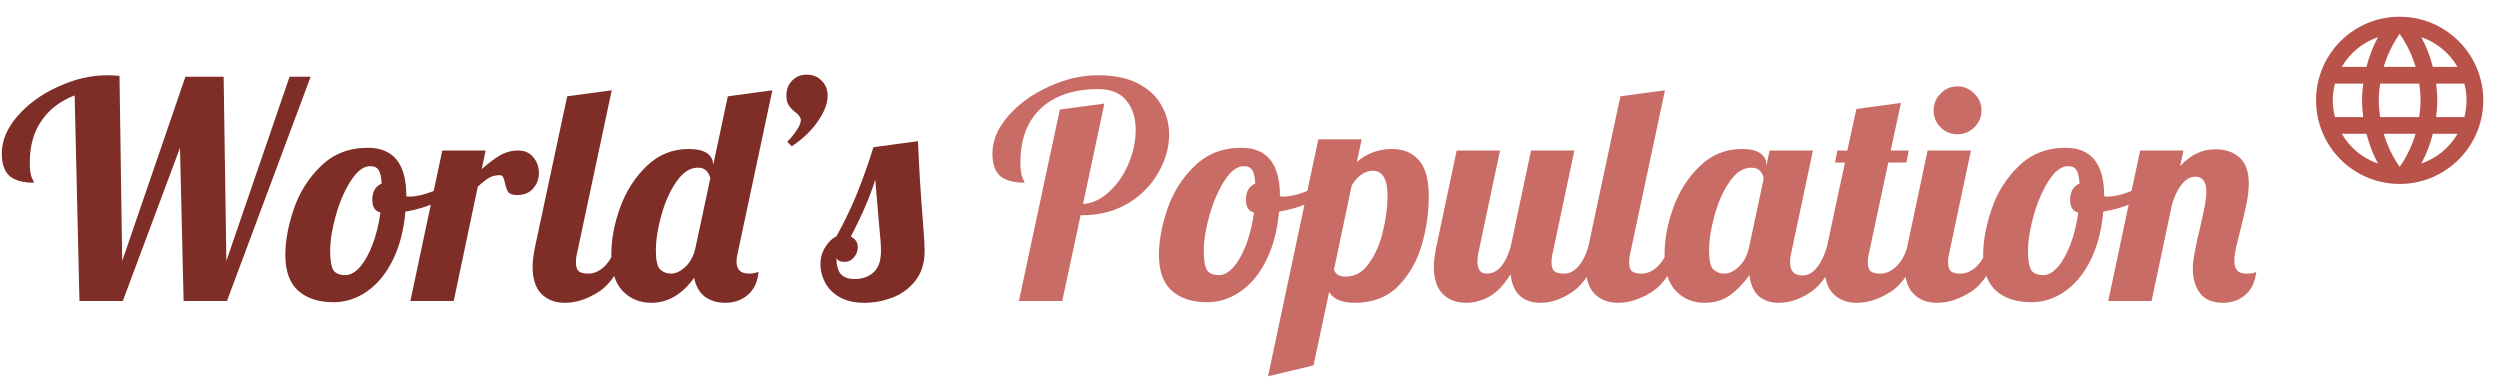
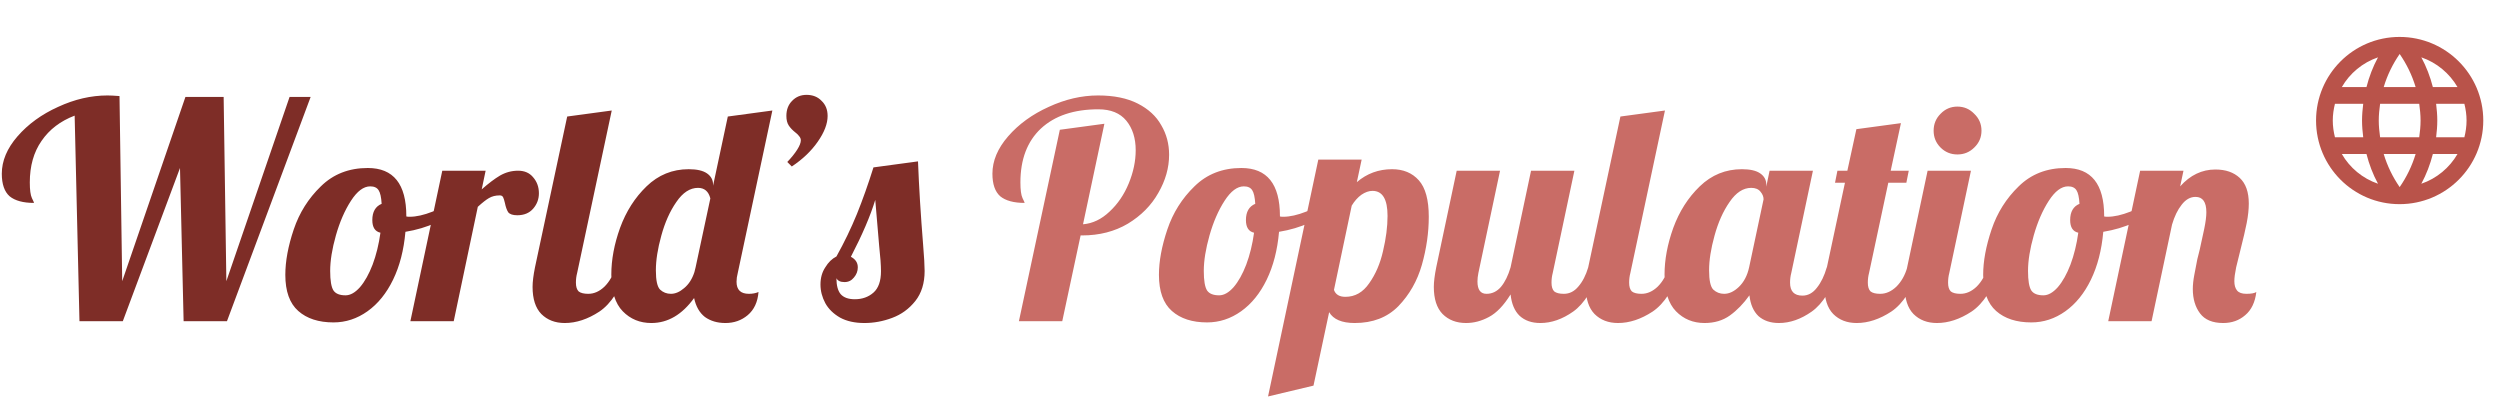
- <svg xmlns="http://www.w3.org/2000/svg" width="299" height="45" viewBox="0 0 299 45" fill="none">
+ <svg xmlns="http://www.w3.org/2000/svg" width="270" height="45" viewBox="0 0 299 45" fill="none">
  <path d="M8.928 11.412C7.224 12.06 5.904 13.068 4.968 14.436C4.032 15.78 3.564 17.436 3.564 19.404C3.564 20.292 3.648 20.916 3.816 21.276C3.984 21.612 4.068 21.804 4.068 21.852C2.772 21.852 1.8 21.588 1.152 21.06C0.528 20.508 0.216 19.608 0.216 18.36C0.216 16.824 0.84 15.336 2.088 13.896C3.36 12.432 4.98 11.256 6.948 10.368C8.916 9.456 10.884 9 12.852 9C13.188 9 13.668 9.024 14.292 9.072L14.616 31.212L22.176 9.18H26.748L27.072 31.212L34.632 9.18H37.152L27.144 36H21.96L21.528 17.676L14.688 36H9.504L8.928 11.412ZM39.885 36.144C38.109 36.144 36.705 35.688 35.673 34.776C34.641 33.864 34.125 32.424 34.125 30.456C34.125 28.824 34.461 27.012 35.133 25.02C35.805 23.028 36.885 21.312 38.373 19.872C39.861 18.408 41.733 17.676 43.989 17.676C47.061 17.676 48.597 19.596 48.597 23.436V23.472C48.669 23.496 48.801 23.508 48.993 23.508C49.785 23.508 50.697 23.304 51.729 22.896C52.761 22.464 53.697 21.948 54.537 21.348L54.861 22.32C54.165 23.064 53.253 23.7 52.125 24.228C51.021 24.732 49.809 25.092 48.489 25.308C48.297 27.492 47.805 29.4 47.013 31.032C46.221 32.664 45.201 33.924 43.953 34.812C42.705 35.7 41.349 36.144 39.885 36.144ZM41.325 32.904C41.901 32.904 42.477 32.58 43.053 31.932C43.629 31.26 44.133 30.36 44.565 29.232C44.997 28.08 45.309 26.808 45.501 25.416C44.853 25.272 44.529 24.768 44.529 23.904C44.529 22.92 44.901 22.272 45.645 21.96C45.597 21.168 45.477 20.628 45.285 20.34C45.093 20.028 44.757 19.872 44.277 19.872C43.485 19.872 42.717 20.448 41.973 21.6C41.229 22.752 40.629 24.132 40.173 25.74C39.717 27.348 39.489 28.764 39.489 29.988C39.489 31.14 39.621 31.92 39.885 32.328C40.149 32.712 40.629 32.904 41.325 32.904ZM52.897 18H58.081L57.613 20.232C58.429 19.512 59.161 18.96 59.809 18.576C60.481 18.192 61.201 18 61.969 18C62.737 18 63.337 18.264 63.769 18.792C64.225 19.32 64.453 19.956 64.453 20.7C64.453 21.396 64.225 22.008 63.769 22.536C63.313 23.064 62.677 23.328 61.861 23.328C61.333 23.328 60.973 23.208 60.781 22.968C60.613 22.704 60.481 22.332 60.385 21.852C60.313 21.54 60.241 21.312 60.169 21.168C60.097 21.024 59.965 20.952 59.773 20.952C59.269 20.952 58.837 21.06 58.477 21.276C58.141 21.468 57.697 21.816 57.145 22.32L54.265 36H49.081L52.897 18ZM67.548 36.216C66.396 36.216 65.46 35.856 64.74 35.136C64.044 34.416 63.696 33.336 63.696 31.896C63.696 31.296 63.792 30.516 63.984 29.556L67.836 11.52L73.164 10.8L69.024 30.24C68.928 30.6 68.88 30.984 68.88 31.392C68.88 31.872 68.988 32.22 69.204 32.436C69.444 32.628 69.828 32.724 70.356 32.724C71.052 32.724 71.7 32.436 72.3 31.86C72.9 31.26 73.332 30.492 73.596 29.556H75.108C74.22 32.148 73.08 33.912 71.688 34.848C70.296 35.76 68.916 36.216 67.548 36.216ZM77.902 36.216C76.534 36.216 75.394 35.748 74.482 34.812C73.57 33.876 73.114 32.412 73.114 30.42C73.114 28.644 73.462 26.784 74.158 24.84C74.878 22.872 75.934 21.216 77.326 19.872C78.742 18.504 80.422 17.82 82.366 17.82C83.35 17.82 84.082 17.988 84.562 18.324C85.042 18.66 85.282 19.104 85.282 19.656V19.8L87.046 11.52L92.374 10.8L88.234 30.24C88.138 30.6 88.09 30.948 88.09 31.284C88.09 32.244 88.582 32.724 89.566 32.724C89.998 32.724 90.382 32.652 90.718 32.508C90.622 33.708 90.19 34.632 89.422 35.28C88.678 35.904 87.79 36.216 86.758 36.216C85.798 36.216 84.982 35.976 84.31 35.496C83.662 34.992 83.23 34.236 83.014 33.228C81.574 35.22 79.87 36.216 77.902 36.216ZM80.242 32.724C80.77 32.724 81.298 32.496 81.826 32.04C82.378 31.584 82.786 30.948 83.05 30.132L83.194 29.556L84.958 21.312C84.742 20.472 84.25 20.052 83.482 20.052C82.522 20.052 81.658 20.616 80.89 21.744C80.122 22.848 79.522 24.192 79.09 25.776C78.658 27.336 78.442 28.716 78.442 29.916C78.442 31.116 78.61 31.884 78.946 32.22C79.306 32.556 79.738 32.724 80.242 32.724ZM94.159 16.956C94.663 16.428 95.059 15.936 95.347 15.48C95.635 15.024 95.779 14.652 95.779 14.364C95.779 14.196 95.719 14.04 95.599 13.896C95.503 13.752 95.347 13.596 95.131 13.428C94.795 13.164 94.531 12.888 94.339 12.6C94.147 12.312 94.051 11.928 94.051 11.448C94.051 10.704 94.279 10.104 94.735 9.648C95.191 9.168 95.767 8.928 96.463 8.928C97.207 8.928 97.807 9.168 98.263 9.648C98.743 10.104 98.983 10.704 98.983 11.448C98.983 12.384 98.587 13.416 97.795 14.544C97.027 15.648 95.995 16.632 94.699 17.496L94.159 16.956ZM103.385 36.216C102.233 36.216 101.261 36 100.469 35.568C99.677 35.112 99.089 34.536 98.705 33.84C98.321 33.12 98.129 32.376 98.129 31.608C98.129 30.816 98.321 30.132 98.705 29.556C99.065 28.956 99.509 28.524 100.037 28.26C100.973 26.58 101.789 24.888 102.485 23.184C103.181 21.456 103.841 19.596 104.465 17.604L109.793 16.884C109.913 19.956 110.117 23.28 110.405 26.856C110.525 28.296 110.585 29.34 110.585 29.988C110.585 31.452 110.213 32.652 109.469 33.588C108.725 34.524 107.801 35.196 106.697 35.604C105.617 36.012 104.513 36.216 103.385 36.216ZM102.233 33.372C103.121 33.372 103.865 33.108 104.465 32.58C105.065 32.052 105.365 31.2 105.365 30.024C105.365 29.304 105.293 28.296 105.149 27C104.909 24.264 104.753 22.428 104.681 21.492C104.105 23.388 103.133 25.656 101.765 28.296C102.317 28.584 102.593 29.004 102.593 29.556C102.593 30.012 102.437 30.42 102.125 30.78C101.837 31.14 101.465 31.32 101.009 31.32C100.505 31.32 100.181 31.164 100.037 30.852C100.037 31.716 100.205 32.352 100.541 32.76C100.901 33.168 101.465 33.372 102.233 33.372Z" fill="#7E2D27" />
  <path d="M126.757 13.104L132.085 12.384L129.529 24.408C130.681 24.312 131.737 23.808 132.697 22.896C133.681 21.984 134.449 20.856 135.001 19.512C135.553 18.168 135.829 16.848 135.829 15.552C135.829 14.112 135.457 12.936 134.713 12.024C133.969 11.112 132.853 10.656 131.365 10.656C128.437 10.656 126.145 11.424 124.489 12.96C122.857 14.496 122.041 16.644 122.041 19.404C122.041 20.292 122.125 20.916 122.293 21.276C122.461 21.612 122.545 21.804 122.545 21.852C121.249 21.852 120.277 21.588 119.629 21.06C119.005 20.508 118.693 19.608 118.693 18.36C118.693 16.824 119.317 15.336 120.565 13.896C121.837 12.432 123.457 11.256 125.425 10.368C127.393 9.456 129.361 9 131.329 9C133.225 9 134.809 9.324 136.081 9.972C137.353 10.62 138.289 11.484 138.889 12.564C139.513 13.62 139.825 14.796 139.825 16.092C139.825 17.652 139.393 19.176 138.529 20.664C137.689 22.152 136.477 23.376 134.893 24.336C133.309 25.272 131.485 25.74 129.421 25.74H129.241L127.045 36H121.861L126.757 13.104ZM144.369 36.144C142.593 36.144 141.189 35.688 140.157 34.776C139.125 33.864 138.609 32.424 138.609 30.456C138.609 28.824 138.945 27.012 139.617 25.02C140.289 23.028 141.369 21.312 142.857 19.872C144.345 18.408 146.217 17.676 148.473 17.676C151.545 17.676 153.081 19.596 153.081 23.436V23.472C153.153 23.496 153.285 23.508 153.477 23.508C154.269 23.508 155.181 23.304 156.213 22.896C157.245 22.464 158.181 21.948 159.021 21.348L159.345 22.32C158.649 23.064 157.737 23.7 156.609 24.228C155.505 24.732 154.293 25.092 152.973 25.308C152.781 27.492 152.289 29.4 151.497 31.032C150.705 32.664 149.685 33.924 148.437 34.812C147.189 35.7 145.833 36.144 144.369 36.144ZM145.809 32.904C146.385 32.904 146.961 32.58 147.537 31.932C148.113 31.26 148.617 30.36 149.049 29.232C149.481 28.08 149.793 26.808 149.985 25.416C149.337 25.272 149.013 24.768 149.013 23.904C149.013 22.92 149.385 22.272 150.129 21.96C150.081 21.168 149.961 20.628 149.769 20.34C149.577 20.028 149.241 19.872 148.761 19.872C147.969 19.872 147.201 20.448 146.457 21.6C145.713 22.752 145.113 24.132 144.657 25.74C144.201 27.348 143.973 28.764 143.973 29.988C143.973 31.14 144.105 31.92 144.369 32.328C144.633 32.712 145.113 32.904 145.809 32.904ZM157.67 16.668H162.854L162.278 19.368C163.478 18.336 164.882 17.82 166.49 17.82C167.834 17.82 168.902 18.264 169.694 19.152C170.486 20.04 170.882 21.492 170.882 23.508C170.882 25.404 170.606 27.324 170.054 29.268C169.502 31.188 168.566 32.832 167.246 34.2C165.926 35.544 164.186 36.216 162.026 36.216C160.49 36.216 159.47 35.784 158.966 34.92L157.094 43.704L151.658 45L157.67 16.668ZM160.91 33.084C162.062 33.084 163.01 32.544 163.754 31.464C164.522 30.384 165.074 29.1 165.41 27.612C165.77 26.1 165.95 24.696 165.95 23.4C165.95 21.408 165.35 20.412 164.15 20.412C163.718 20.412 163.274 20.568 162.818 20.88C162.386 21.192 162.002 21.624 161.666 22.176L159.542 32.256C159.734 32.808 160.19 33.084 160.91 33.084ZM175.337 36.216C174.185 36.216 173.249 35.856 172.529 35.136C171.833 34.416 171.485 33.336 171.485 31.896C171.485 31.296 171.581 30.516 171.773 29.556L174.221 18H179.405L176.813 30.24C176.741 30.6 176.705 30.936 176.705 31.248C176.705 32.232 177.065 32.724 177.785 32.724C178.457 32.724 179.033 32.448 179.513 31.896C179.993 31.32 180.377 30.54 180.665 29.556L183.113 18H188.297L185.705 30.24C185.609 30.6 185.561 30.984 185.561 31.392C185.561 31.872 185.669 32.22 185.885 32.436C186.125 32.628 186.509 32.724 187.037 32.724C187.709 32.724 188.285 32.436 188.765 31.86C189.269 31.284 189.665 30.516 189.953 29.556H191.465C190.577 32.148 189.473 33.912 188.153 34.848C186.857 35.76 185.549 36.216 184.229 36.216C183.197 36.216 182.369 35.928 181.745 35.352C181.145 34.776 180.785 33.924 180.665 32.796C179.849 34.116 178.985 35.016 178.073 35.496C177.185 35.976 176.273 36.216 175.337 36.216ZM193.513 36.216C192.361 36.216 191.425 35.856 190.705 35.136C190.009 34.416 189.661 33.336 189.661 31.896C189.661 31.296 189.757 30.516 189.949 29.556L193.801 11.52L199.129 10.8L194.989 30.24C194.893 30.6 194.845 30.984 194.845 31.392C194.845 31.872 194.953 32.22 195.169 32.436C195.409 32.628 195.793 32.724 196.321 32.724C197.017 32.724 197.665 32.436 198.265 31.86C198.865 31.26 199.297 30.492 199.561 29.556H201.073C200.185 32.148 199.045 33.912 197.653 34.848C196.261 35.76 194.881 36.216 193.513 36.216ZM203.867 36.216C202.499 36.216 201.359 35.748 200.447 34.812C199.535 33.876 199.079 32.412 199.079 30.42C199.079 28.644 199.427 26.784 200.123 24.84C200.843 22.872 201.899 21.216 203.291 19.872C204.707 18.504 206.387 17.82 208.331 17.82C209.315 17.82 210.047 17.988 210.527 18.324C211.007 18.66 211.247 19.104 211.247 19.656V19.908L211.643 18H216.827L214.235 30.24C214.139 30.6 214.091 30.984 214.091 31.392C214.091 32.424 214.583 32.94 215.567 32.94C216.239 32.94 216.815 32.628 217.295 32.004C217.799 31.38 218.195 30.564 218.483 29.556H219.995C219.107 32.148 218.003 33.912 216.683 34.848C215.387 35.76 214.079 36.216 212.759 36.216C211.751 36.216 210.935 35.94 210.311 35.388C209.711 34.812 209.351 33.984 209.231 32.904C208.535 33.888 207.755 34.692 206.891 35.316C206.051 35.916 205.043 36.216 203.867 36.216ZM206.207 32.724C206.807 32.724 207.395 32.448 207.971 31.896C208.571 31.32 208.979 30.54 209.195 29.556L210.923 21.42C210.923 21.108 210.803 20.808 210.563 20.52C210.323 20.208 209.951 20.052 209.447 20.052C208.487 20.052 207.623 20.616 206.855 21.744C206.087 22.848 205.487 24.192 205.055 25.776C204.623 27.336 204.407 28.716 204.407 29.916C204.407 31.116 204.575 31.884 204.911 32.22C205.271 32.556 205.703 32.724 206.207 32.724ZM222.06 36.216C220.908 36.216 219.972 35.856 219.252 35.136C218.556 34.416 218.208 33.336 218.208 31.896C218.208 31.296 218.304 30.516 218.496 29.556L220.656 19.44H219.468L219.756 18H220.944L222.024 13.032L227.352 12.312L226.128 18H228.288L228 19.44H225.84L223.536 30.24C223.44 30.6 223.392 30.984 223.392 31.392C223.392 31.872 223.5 32.22 223.716 32.436C223.956 32.628 224.34 32.724 224.868 32.724C225.564 32.724 226.212 32.436 226.812 31.86C227.412 31.26 227.844 30.492 228.108 29.556H229.62C228.732 32.148 227.592 33.912 226.2 34.848C224.808 35.76 223.428 36.216 222.06 36.216ZM234.106 16.056C233.314 16.056 232.642 15.78 232.09 15.228C231.538 14.676 231.262 14.004 231.262 13.212C231.262 12.42 231.538 11.748 232.09 11.196C232.642 10.62 233.314 10.332 234.106 10.332C234.898 10.332 235.57 10.62 236.122 11.196C236.698 11.748 236.986 12.42 236.986 13.212C236.986 14.004 236.698 14.676 236.122 15.228C235.57 15.78 234.898 16.056 234.106 16.056ZM231.658 36.216C230.506 36.216 229.57 35.856 228.85 35.136C228.154 34.416 227.806 33.336 227.806 31.896C227.806 31.296 227.902 30.516 228.094 29.556L230.542 18H235.726L233.134 30.24C233.038 30.6 232.99 30.984 232.99 31.392C232.99 31.872 233.098 32.22 233.314 32.436C233.554 32.628 233.938 32.724 234.466 32.724C235.162 32.724 235.81 32.436 236.41 31.86C237.01 31.26 237.442 30.492 237.706 29.556H239.218C238.33 32.148 237.19 33.912 235.798 34.848C234.406 35.76 233.026 36.216 231.658 36.216ZM242.947 36.144C241.171 36.144 239.767 35.688 238.735 34.776C237.703 33.864 237.187 32.424 237.187 30.456C237.187 28.824 237.523 27.012 238.195 25.02C238.867 23.028 239.947 21.312 241.435 19.872C242.923 18.408 244.795 17.676 247.051 17.676C250.123 17.676 251.659 19.596 251.659 23.436V23.472C251.731 23.496 251.863 23.508 252.055 23.508C252.847 23.508 253.759 23.304 254.791 22.896C255.823 22.464 256.759 21.948 257.599 21.348L257.923 22.32C257.227 23.064 256.315 23.7 255.187 24.228C254.083 24.732 252.871 25.092 251.551 25.308C251.359 27.492 250.867 29.4 250.075 31.032C249.283 32.664 248.263 33.924 247.015 34.812C245.767 35.7 244.411 36.144 242.947 36.144ZM244.387 32.904C244.963 32.904 245.539 32.58 246.115 31.932C246.691 31.26 247.195 30.36 247.627 29.232C248.059 28.08 248.371 26.808 248.563 25.416C247.915 25.272 247.591 24.768 247.591 23.904C247.591 22.92 247.963 22.272 248.707 21.96C248.659 21.168 248.539 20.628 248.347 20.34C248.155 20.028 247.819 19.872 247.339 19.872C246.547 19.872 245.779 20.448 245.035 21.6C244.291 22.752 243.691 24.132 243.235 25.74C242.779 27.348 242.551 28.764 242.551 29.988C242.551 31.14 242.683 31.92 242.947 32.328C243.211 32.712 243.691 32.904 244.387 32.904ZM265.896 36.216C264.624 36.216 263.7 35.832 263.124 35.064C262.548 34.296 262.26 33.324 262.26 32.148C262.26 31.644 262.32 31.08 262.44 30.456C262.56 29.808 262.68 29.184 262.8 28.584C262.944 27.984 263.04 27.6 263.088 27.432C263.28 26.592 263.46 25.764 263.628 24.948C263.796 24.132 263.88 23.472 263.88 22.968C263.88 21.744 263.448 21.132 262.584 21.132C261.96 21.132 261.408 21.444 260.928 22.068C260.448 22.668 260.064 23.46 259.776 24.444L257.328 36H252.144L255.96 18H261.144L260.748 19.872C261.948 18.528 263.352 17.856 264.96 17.856C266.184 17.856 267.156 18.192 267.876 18.864C268.596 19.536 268.956 20.556 268.956 21.924C268.956 22.62 268.872 23.4 268.704 24.264C268.536 25.104 268.296 26.136 267.984 27.36C267.792 28.104 267.612 28.836 267.444 29.556C267.3 30.252 267.228 30.804 267.228 31.212C267.228 31.692 267.336 32.064 267.552 32.328C267.768 32.592 268.14 32.724 268.668 32.724C269.244 32.724 269.64 32.652 269.856 32.508C269.712 33.732 269.268 34.656 268.524 35.28C267.804 35.904 266.928 36.216 265.896 36.216Z" fill="#C96C66" />
  <path fill-rule="evenodd" clip-rule="evenodd" d="M277 12C277 6.48 281.47 2 286.99 2C292.52 2 297 6.48 297 12C297 17.52 292.52 22 286.99 22C281.47 22 277 17.52 277 12ZM290.97 8H293.92C292.96 6.35 291.43 5.07 289.59 4.44C290.19 5.55 290.65 6.75 290.97 8ZM287 4.04C287.83 5.24 288.48 6.57 288.91 8H285.09C285.52 6.57 286.17 5.24 287 4.04ZM279 12C279 12.69 279.1 13.36 279.26 14H282.64C282.56 13.34 282.5 12.68 282.5 12C282.5 11.32 282.56 10.66 282.64 10H279.26C279.1 10.64 279 11.31 279 12ZM280.08 16H283.03C283.35 17.25 283.81 18.45 284.41 19.56C282.57 18.93 281.04 17.66 280.08 16ZM280.08 8H283.03C283.35 6.75 283.81 5.55 284.41 4.44C282.57 5.07 281.04 6.34 280.08 8ZM287 19.96C286.17 18.76 285.52 17.43 285.09 16H288.91C288.48 17.43 287.83 18.76 287 19.96ZM284.5 12C284.5 12.68 284.57 13.34 284.66 14H289.34C289.43 13.34 289.5 12.68 289.5 12C289.5 11.32 289.43 10.65 289.34 10H284.66C284.57 10.65 284.5 11.32 284.5 12ZM289.59 19.56C290.19 18.45 290.65 17.25 290.97 16H293.92C292.96 17.65 291.43 18.93 289.59 19.56ZM291.5 12C291.5 12.68 291.44 13.34 291.36 14H294.74C294.9 13.36 295 12.69 295 12C295 11.31 294.9 10.64 294.74 10H291.36C291.44 10.66 291.5 11.32 291.5 12Z" fill="#B9534A" />
</svg>
